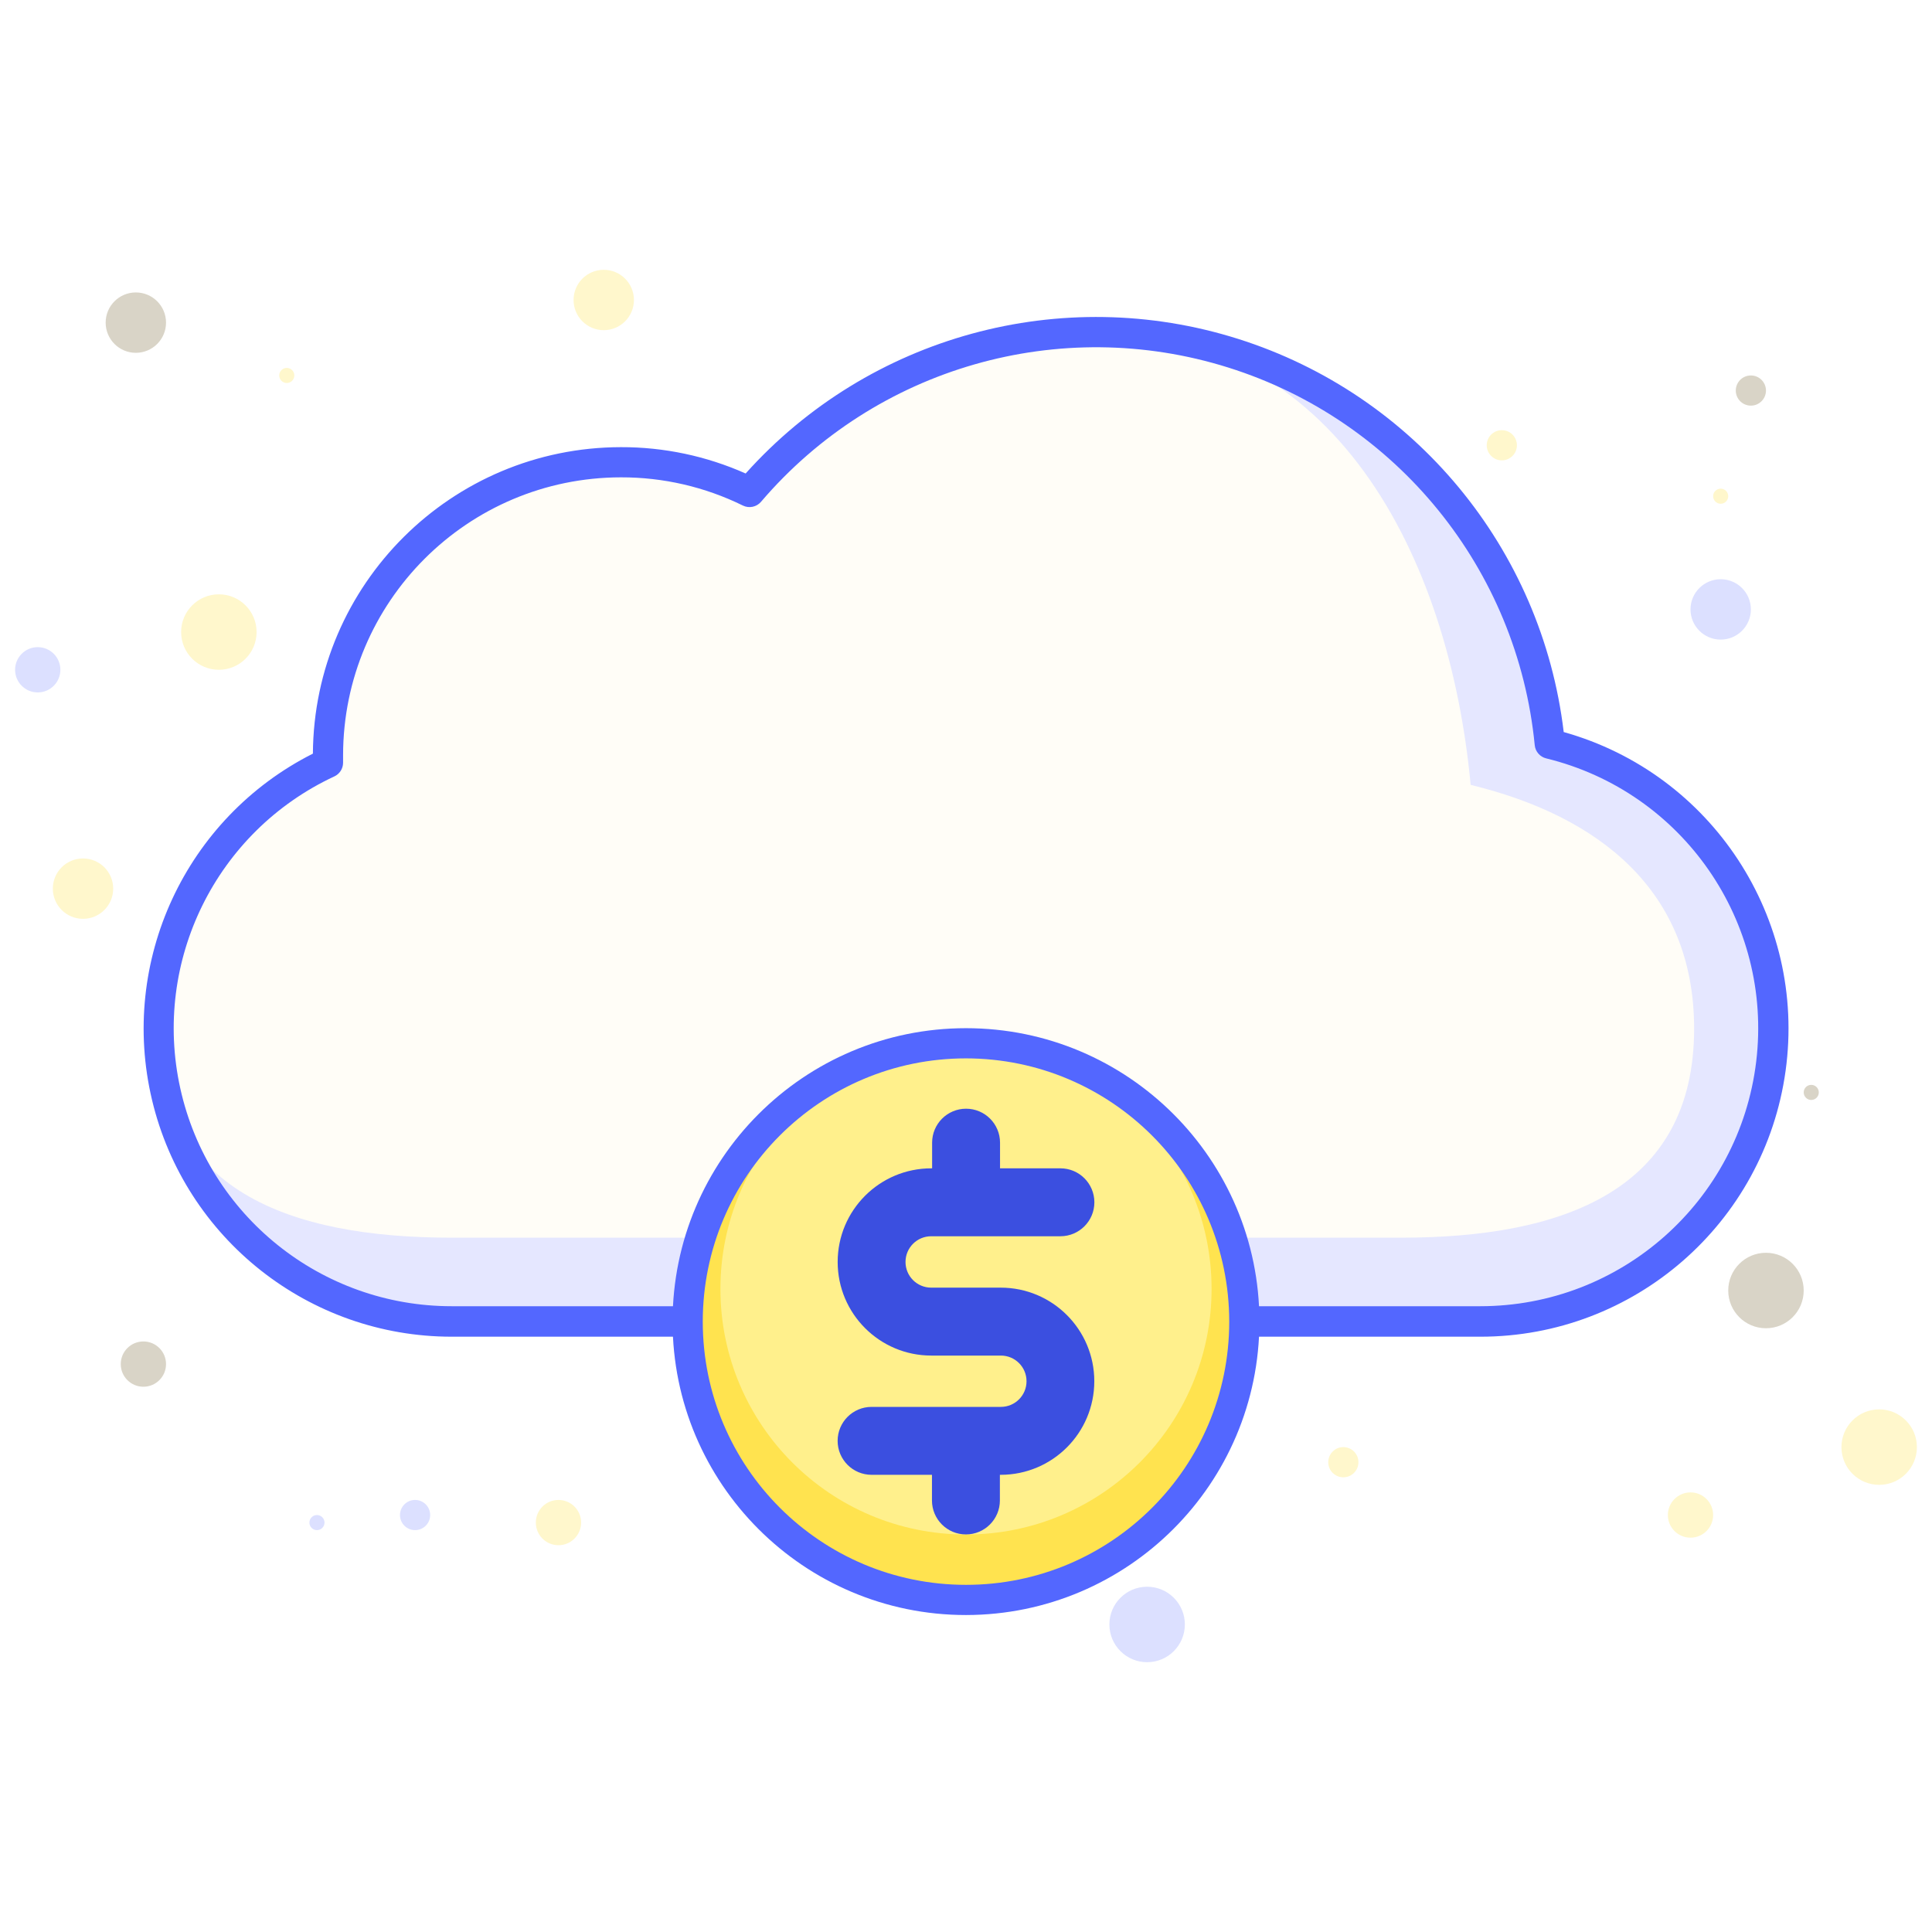
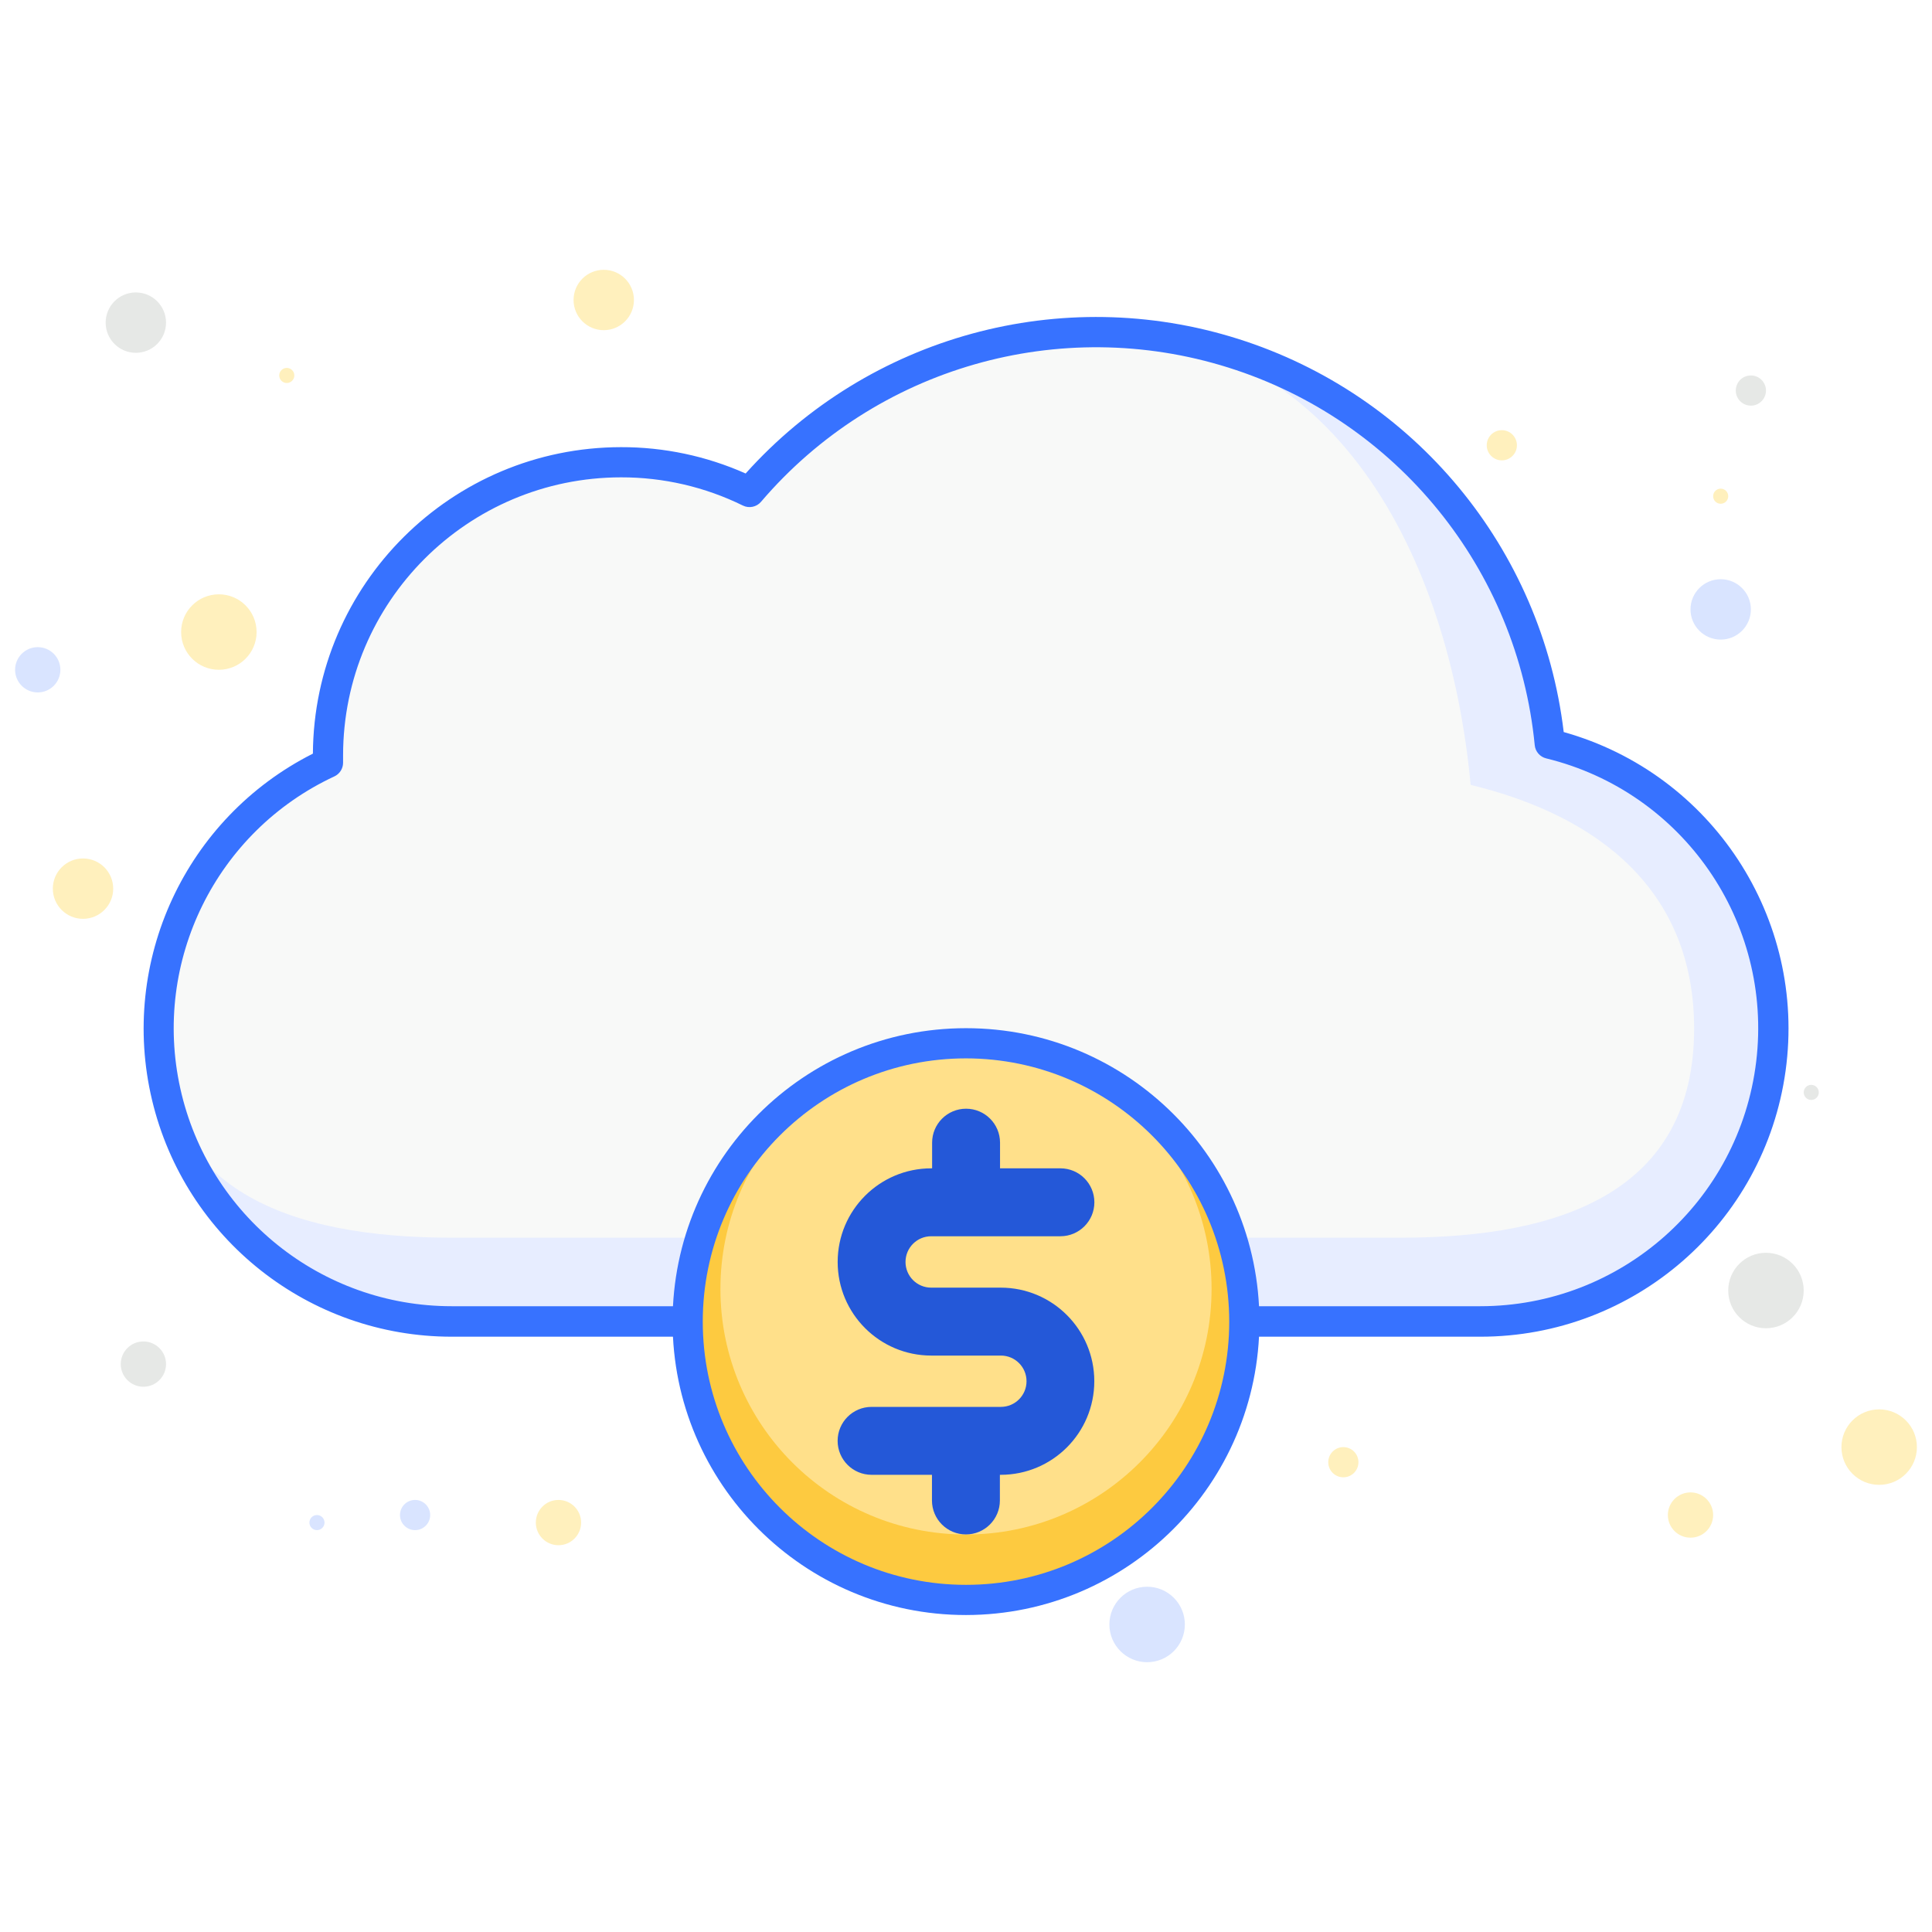
<svg xmlns="http://www.w3.org/2000/svg" width="800px" height="800px" viewBox="0 0 256 256">
  <defs>
-     <style>.cls-1{fill:#e5e7ff;}.cls-2{fill:#fffdf7;}.cls-3{fill:#5367ff;}.cls-4{fill:#ffe34f;}.cls-5{fill:#fff08c;}.cls-6{fill:#3b4fe0;}.cls-7{fill:#fff7cc;}.cls-8{fill:#d9d4c7;}.cls-9{fill:#dce0ff;}.cls-10{fill:#fff7cc;}</style>
+     <style>.cls-1{fill:#e7edff;}.cls-2{fill:#f8f9f8;}.cls-3{fill:#3772ff;}.cls-4{fill:#fdca40;}.cls-5{fill:#ffe08a;}.cls-6{fill:#2458d8;}.cls-7{fill:#fff0bd;}.cls-8{fill:#e6e8e6;}.cls-9{fill:#d9e4ff;}.cls-10{fill:#fff0bd;}</style>
  </defs>
  <g id="Layer_2" data-name="Layer 2">
    <path class="cls-1" d="M205.36,98.59a60.39,60.39,0,0,0-106-33.4,38.83,38.83,0,0,0-55.86,34.89c0,.35,0,.69,0,1a38.82,38.82,0,0,0,16.38,74h136.3a38.82,38.82,0,0,0,9.21-76.53Z" />
    <path class="cls-2" d="M194.87,104C192,73.37,176.64,44,145.25,44A60.25,60.25,0,0,0,99.32,65.19a38.83,38.83,0,0,0-55.86,34.89c0,.35,0,.69,0,1A38.81,38.81,0,0,0,21,136.3C21,157.74,38.41,164,59.85,164H185.66c21.44,0,38.82-6.26,38.82-27.7C224.48,118,211.87,108.13,194.87,104Z" />
    <path class="cls-3" d="M196.15,177.12H59.85A40.82,40.82,0,0,1,41.46,99.86,40.87,40.87,0,0,1,82.28,59.25,40.38,40.38,0,0,1,98.8,62.74,62.39,62.39,0,0,1,207.2,97a40.82,40.82,0,0,1-11.06,80.12ZM82.28,63.25a36.86,36.86,0,0,0-36.82,36.82v1a2,2,0,0,1-1.16,1.81,36.82,36.82,0,0,0,15.54,70.2h136.3a36.82,36.82,0,0,0,8.74-72.59,2,2,0,0,1-1.52-1.75A58.39,58.39,0,0,0,100.84,66.49a2,2,0,0,1-2.4.5A36.41,36.41,0,0,0,82.28,63.25Z" />
    <circle class="cls-4" cx="128" cy="175.12" r="36.88" />
    <circle class="cls-5" cx="128" cy="170.79" r="32.54" />
    <path class="cls-3" d="M128,214a38.88,38.88,0,1,1,38.88-38.88A38.92,38.92,0,0,1,128,214Zm0-73.76a34.88,34.88,0,1,0,34.88,34.88A34.92,34.92,0,0,0,128,140.24Z" />
    <path class="cls-6" d="M132.61,170.62h-9.22a3.4,3.4,0,0,1,0-6.81h17.12a4.5,4.5,0,1,0,0-9h-8v-3.4a4.5,4.5,0,0,0-9,0v3.4h-.11a12.4,12.4,0,0,0,0,24.81h9.22a3.4,3.4,0,1,1,0,6.8H115.49a4.5,4.5,0,1,0,0,9h8v3.4a4.5,4.5,0,0,0,9,0v-3.4h.11a12.4,12.4,0,1,0,0-24.8Z" />
    <circle class="cls-7" cx="29" cy="83.75" r="5" />
    <circle class="cls-7" cx="80" cy="39.75" r="4" />
    <circle class="cls-7" cx="224" cy="200.75" r="3" />
    <circle class="cls-7" cx="199" cy="59" r="2" />
    <circle class="cls-7" cx="38" cy="49.75" r="1" />
    <circle class="cls-8" cx="234" cy="171" r="5" />
    <circle class="cls-8" cx="18" cy="42.75" r="4" />
    <circle class="cls-8" cx="19" cy="180.75" r="3" />
    <circle class="cls-8" cx="232" cy="51.75" r="2" />
    <circle class="cls-8" cx="240" cy="144.75" r="1" />
    <circle class="cls-9" cx="152" cy="215.25" r="5" />
    <circle class="cls-9" cx="228" cy="80.75" r="4" />
    <circle class="cls-9" cx="5" cy="88.75" r="3" />
    <circle class="cls-9" cx="55" cy="200.75" r="2" />
    <circle class="cls-9" cx="42" cy="201.75" r="1" />
    <circle class="cls-10" cx="249" cy="191.75" r="5" />
    <circle class="cls-10" cx="11" cy="117.75" r="4" />
    <circle class="cls-10" cx="74" cy="201.75" r="3" />
    <circle class="cls-10" cx="178" cy="193.75" r="2" />
    <circle class="cls-10" cx="228" cy="65.75" r="1" />
  </g>
</svg>
